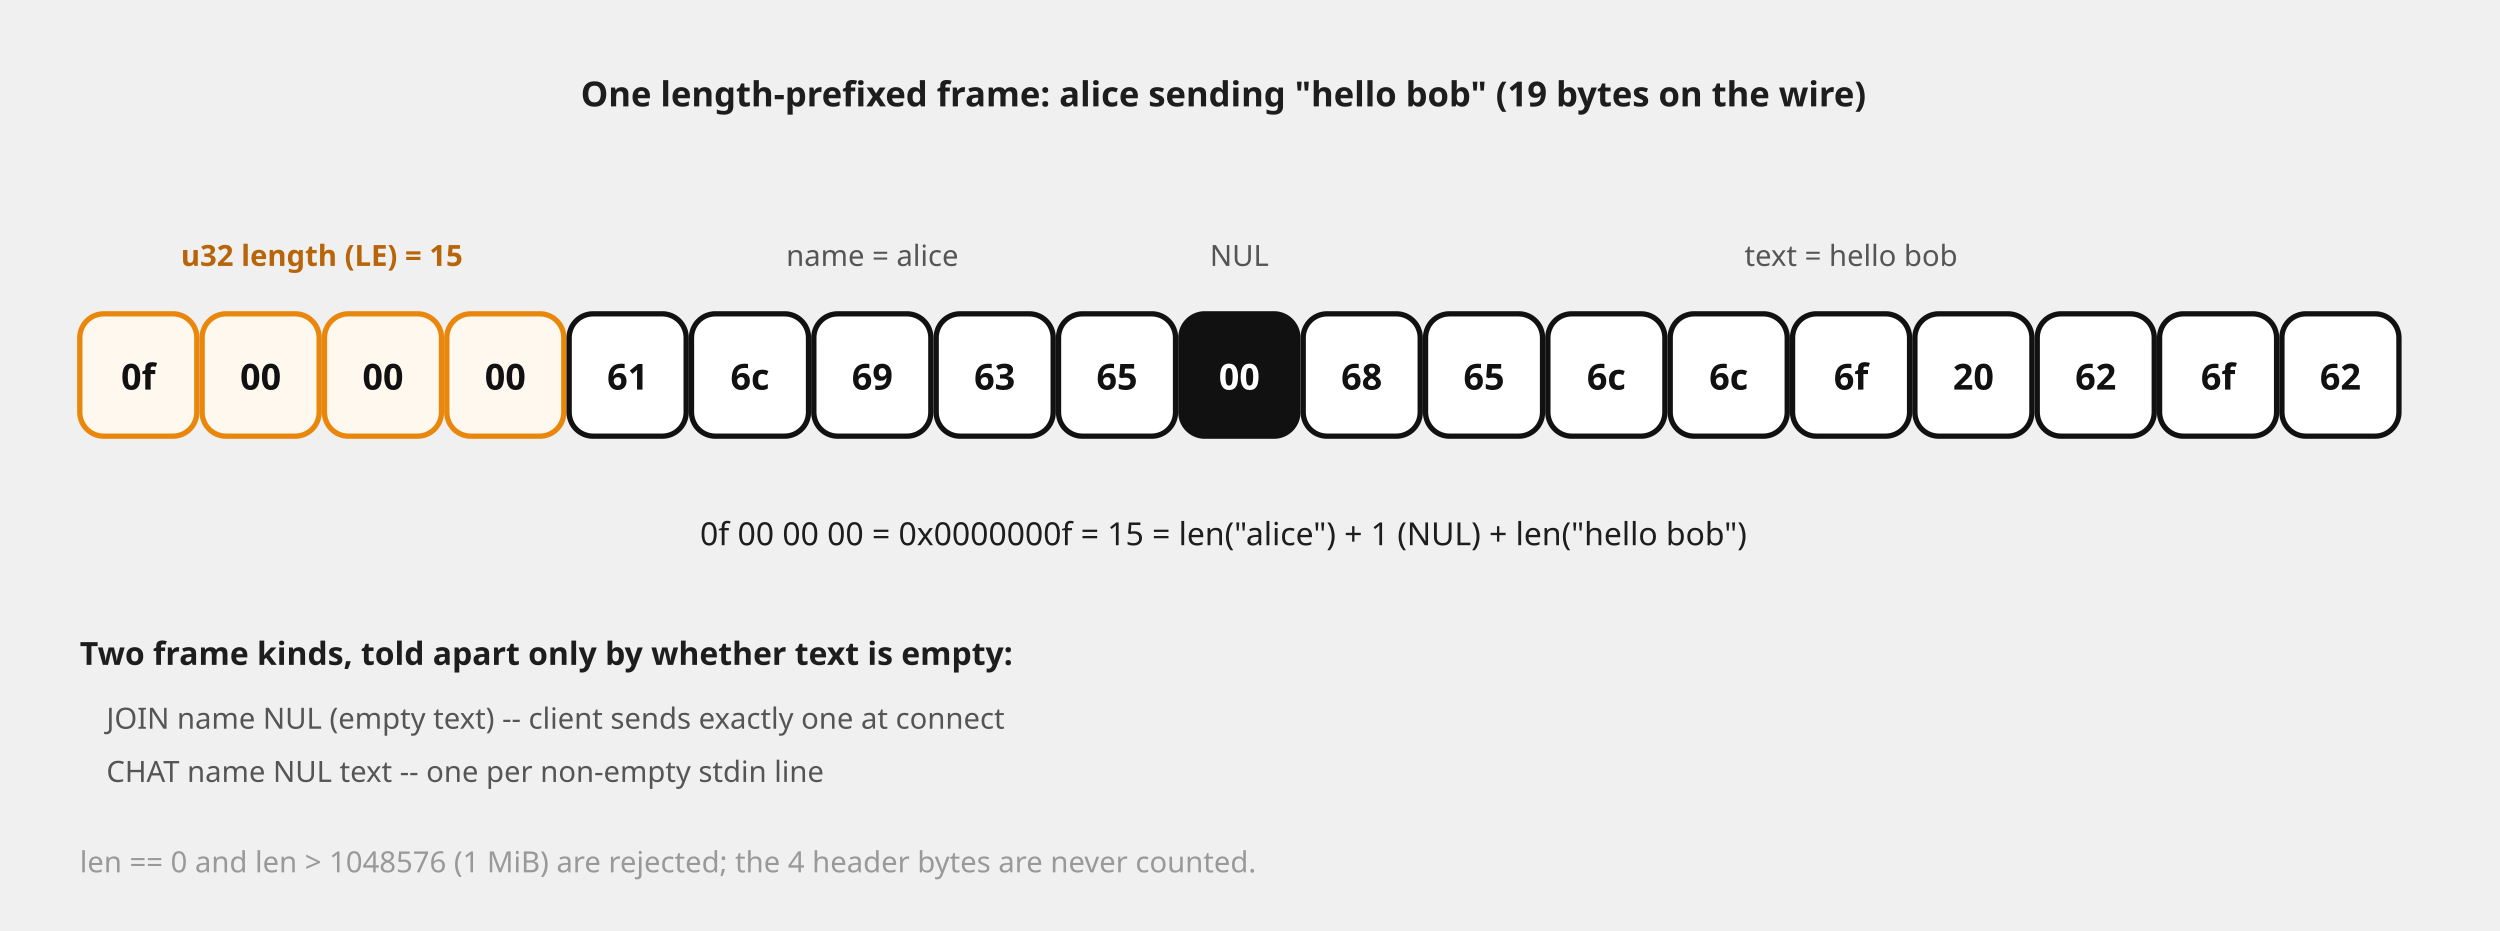
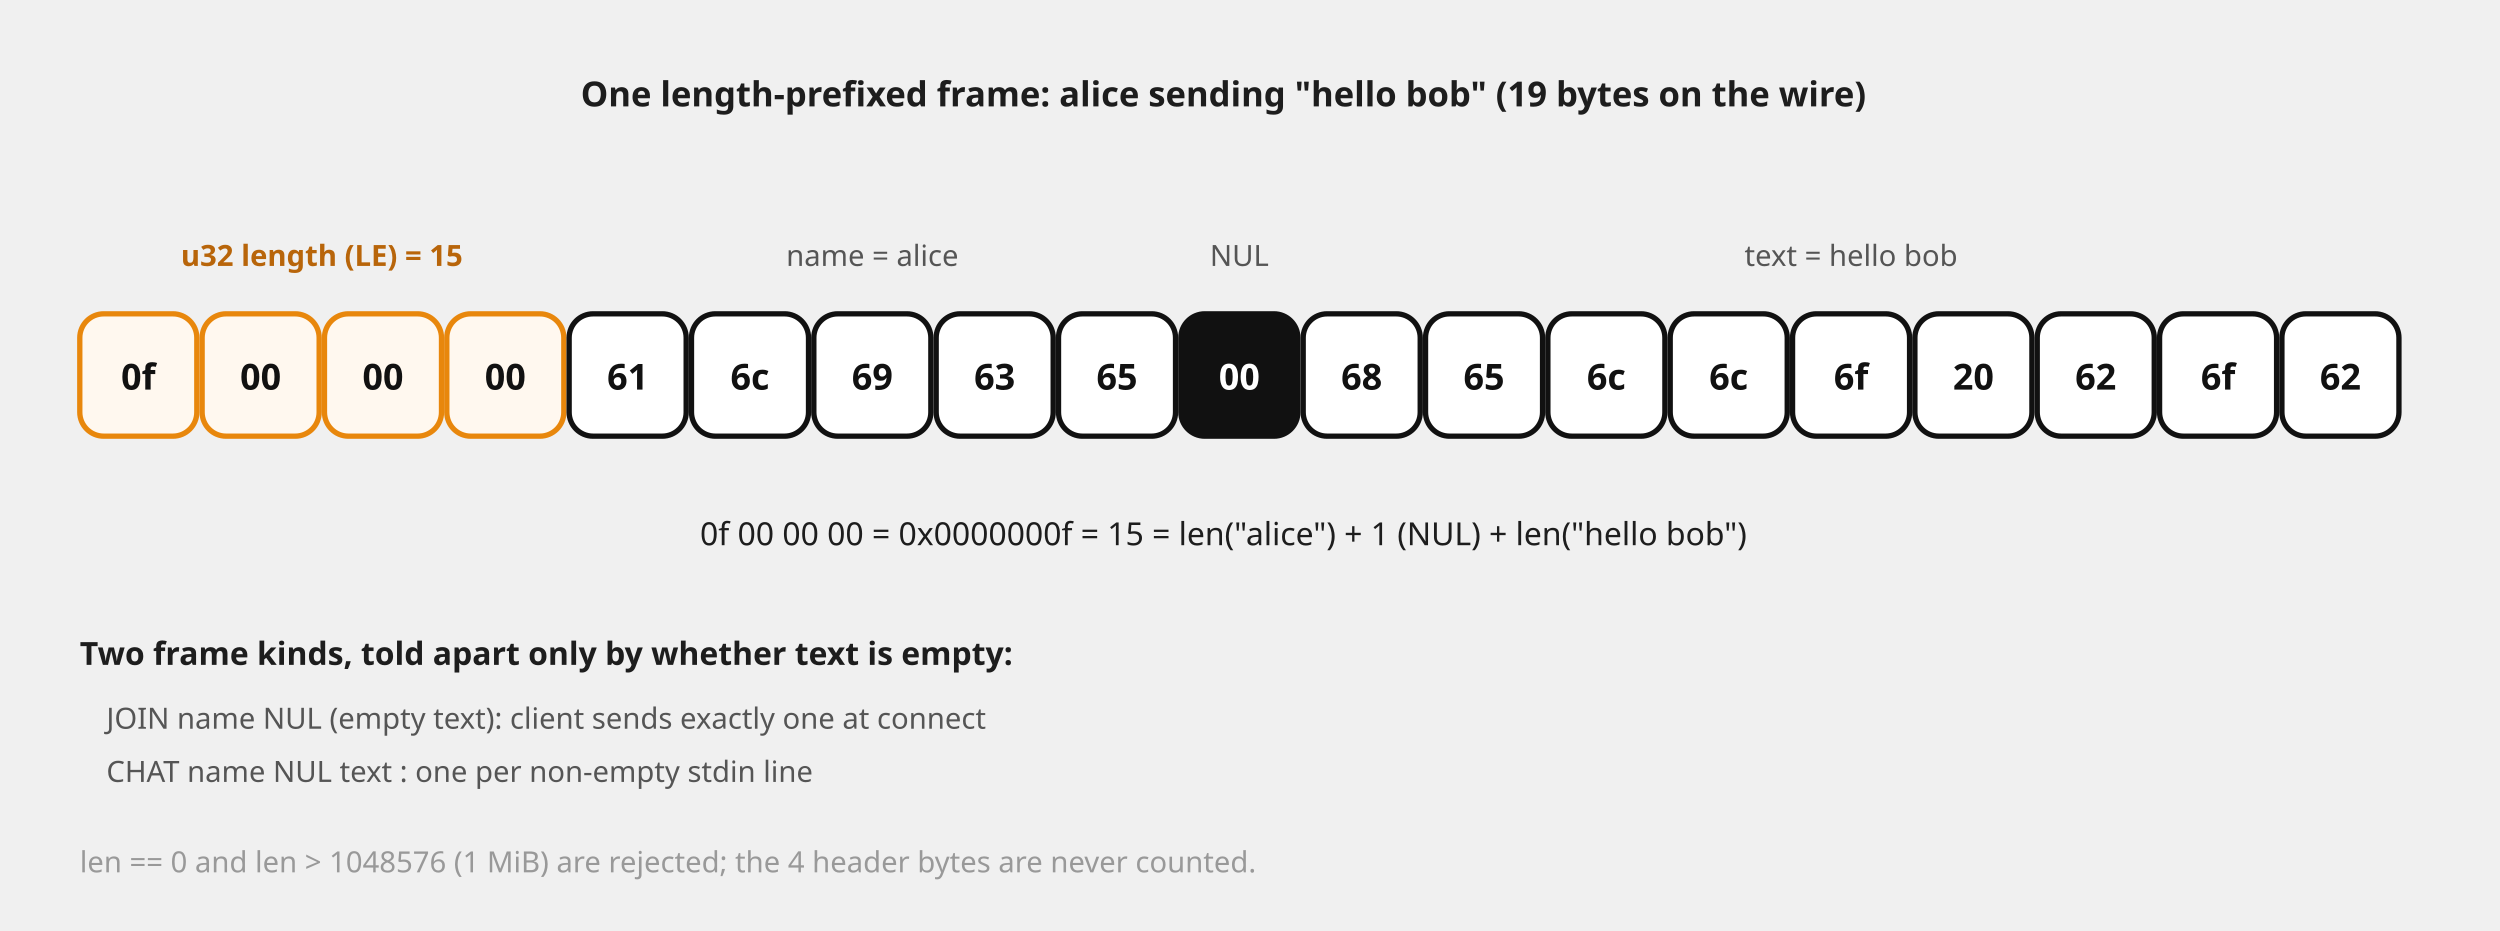
<svg xmlns="http://www.w3.org/2000/svg" viewBox="0 0 940 350" font-family="'Red Hat Text', system-ui, sans-serif" role="img">
  <defs>
    <marker id="a" viewBox="0 0 10 10" refX="8.5" refY="5" markerWidth="9" markerHeight="9" orient="auto-start-reverse">
      <path d="M0,0 L10,5 L0,10 z" fill="#555" />
    </marker>
    <marker id="am" viewBox="0 0 10 10" refX="8.5" refY="5" markerWidth="9" markerHeight="9" orient="auto-start-reverse">
      <path d="M0,0 L10,5 L0,10 z" fill="#b8650a" />
    </marker>
  </defs>
  <rect x="30" y="118" width="44" height="46" rx="9" fill="#fff8ef" stroke="#e8870c" stroke-width="2" />
  <text x="52.0" y="146.5" font-size="13.5" font-weight="700" fill="#111111" text-anchor="middle">0f</text>
  <rect x="76" y="118" width="44" height="46" rx="9" fill="#fff8ef" stroke="#e8870c" stroke-width="2" />
  <text x="98.0" y="146.5" font-size="13.5" font-weight="700" fill="#111111" text-anchor="middle">00</text>
  <rect x="122" y="118" width="44" height="46" rx="9" fill="#fff8ef" stroke="#e8870c" stroke-width="2" />
  <text x="144.0" y="146.5" font-size="13.5" font-weight="700" fill="#111111" text-anchor="middle">00</text>
  <rect x="168" y="118" width="44" height="46" rx="9" fill="#fff8ef" stroke="#e8870c" stroke-width="2" />
  <text x="190.0" y="146.5" font-size="13.5" font-weight="700" fill="#111111" text-anchor="middle">00</text>
  <rect x="214" y="118" width="44" height="46" rx="9" fill="#ffffff" stroke="#111111" stroke-width="2" />
  <text x="236.0" y="146.5" font-size="13.5" font-weight="700" fill="#111111" text-anchor="middle">61</text>
  <rect x="260" y="118" width="44" height="46" rx="9" fill="#ffffff" stroke="#111111" stroke-width="2" />
  <text x="282.0" y="146.5" font-size="13.5" font-weight="700" fill="#111111" text-anchor="middle">6c</text>
  <rect x="306" y="118" width="44" height="46" rx="9" fill="#ffffff" stroke="#111111" stroke-width="2" />
  <text x="328.0" y="146.5" font-size="13.5" font-weight="700" fill="#111111" text-anchor="middle">69</text>
  <rect x="352" y="118" width="44" height="46" rx="9" fill="#ffffff" stroke="#111111" stroke-width="2" />
  <text x="374.0" y="146.5" font-size="13.5" font-weight="700" fill="#111111" text-anchor="middle">63</text>
  <rect x="398" y="118" width="44" height="46" rx="9" fill="#ffffff" stroke="#111111" stroke-width="2" />
  <text x="420.0" y="146.5" font-size="13.5" font-weight="700" fill="#111111" text-anchor="middle">65</text>
  <rect x="444" y="118" width="44" height="46" rx="9" fill="#111111" stroke="#111111" stroke-width="2" />
  <text x="466.0" y="146.5" font-size="13.5" font-weight="700" fill="#ffffff" text-anchor="middle">00</text>
  <rect x="490" y="118" width="44" height="46" rx="9" fill="#ffffff" stroke="#111111" stroke-width="2" />
  <text x="512.0" y="146.5" font-size="13.5" font-weight="700" fill="#111111" text-anchor="middle">68</text>
  <rect x="536" y="118" width="44" height="46" rx="9" fill="#ffffff" stroke="#111111" stroke-width="2" />
  <text x="558.0" y="146.5" font-size="13.5" font-weight="700" fill="#111111" text-anchor="middle">65</text>
  <rect x="582" y="118" width="44" height="46" rx="9" fill="#ffffff" stroke="#111111" stroke-width="2" />
  <text x="604.0" y="146.5" font-size="13.5" font-weight="700" fill="#111111" text-anchor="middle">6c</text>
  <rect x="628" y="118" width="44" height="46" rx="9" fill="#ffffff" stroke="#111111" stroke-width="2" />
  <text x="650.0" y="146.5" font-size="13.5" font-weight="700" fill="#111111" text-anchor="middle">6c</text>
  <rect x="674" y="118" width="44" height="46" rx="9" fill="#ffffff" stroke="#111111" stroke-width="2" />
  <text x="696.0" y="146.5" font-size="13.5" font-weight="700" fill="#111111" text-anchor="middle">6f</text>
  <rect x="720" y="118" width="44" height="46" rx="9" fill="#ffffff" stroke="#111111" stroke-width="2" />
  <text x="742.0" y="146.5" font-size="13.5" font-weight="700" fill="#111111" text-anchor="middle">20</text>
  <rect x="766" y="118" width="44" height="46" rx="9" fill="#ffffff" stroke="#111111" stroke-width="2" />
  <text x="788.0" y="146.5" font-size="13.5" font-weight="700" fill="#111111" text-anchor="middle">62</text>
  <rect x="812" y="118" width="44" height="46" rx="9" fill="#ffffff" stroke="#111111" stroke-width="2" />
  <text x="834.0" y="146.5" font-size="13.5" font-weight="700" fill="#111111" text-anchor="middle">6f</text>
  <rect x="858" y="118" width="44" height="46" rx="9" fill="#ffffff" stroke="#111111" stroke-width="2" />
  <text x="880.0" y="146.5" font-size="13.5" font-weight="700" fill="#111111" text-anchor="middle">62</text>
  <text x="460" y="40" font-size="13" fill="#1d1d1d" text-anchor="middle" font-weight="700">One length-prefixed frame:  alice sending "hello bob"  (19 bytes on the wire)</text>
  <text x="121.0" y="100" font-size="11" fill="#b8650a" text-anchor="middle" font-weight="700">u32 length (LE) = 15</text>
  <text x="328.0" y="100" font-size="11" fill="#555555" text-anchor="middle">name = alice</text>
  <text x="466.0" y="100" font-size="11" fill="#555555" text-anchor="middle">NUL</text>
  <text x="696.0" y="100" font-size="11" fill="#555555" text-anchor="middle">text = hello bob</text>
  <text x="460" y="205" font-size="12" fill="#1d1d1d" text-anchor="middle">0f 00 00 00  =  0x0000000f  =  15  =  len("alice") + 1 (NUL) + len("hello bob")</text>
  <text x="30" y="250" font-size="12" fill="#1d1d1d" text-anchor="start" font-weight="700">Two frame kinds, told apart only by whether text is empty:</text>
-   <text x="40" y="274" font-size="11" fill="#555555" text-anchor="start">JOIN   name  NUL              (empty text)  -- client sends exactly one at connect</text>
-   <text x="40" y="294" font-size="11" fill="#555555" text-anchor="start">CHAT   name  NUL  text                       -- one per non-empty stdin line</text>
+   <text x="40" y="274" font-size="11" fill="#555555" text-anchor="start">JOIN   name  NUL              (empty text): client sends exactly one at connect</text>
+   <text x="40" y="294" font-size="11" fill="#555555" text-anchor="start">CHAT   name  NUL  text                       : one per non-empty stdin line</text>
  <text x="30" y="328" font-size="11" fill="#999999" text-anchor="start">len == 0 and len &gt; 1048576 (1 MiB) are rejected; the 4 header bytes are never counted.</text>
</svg>
